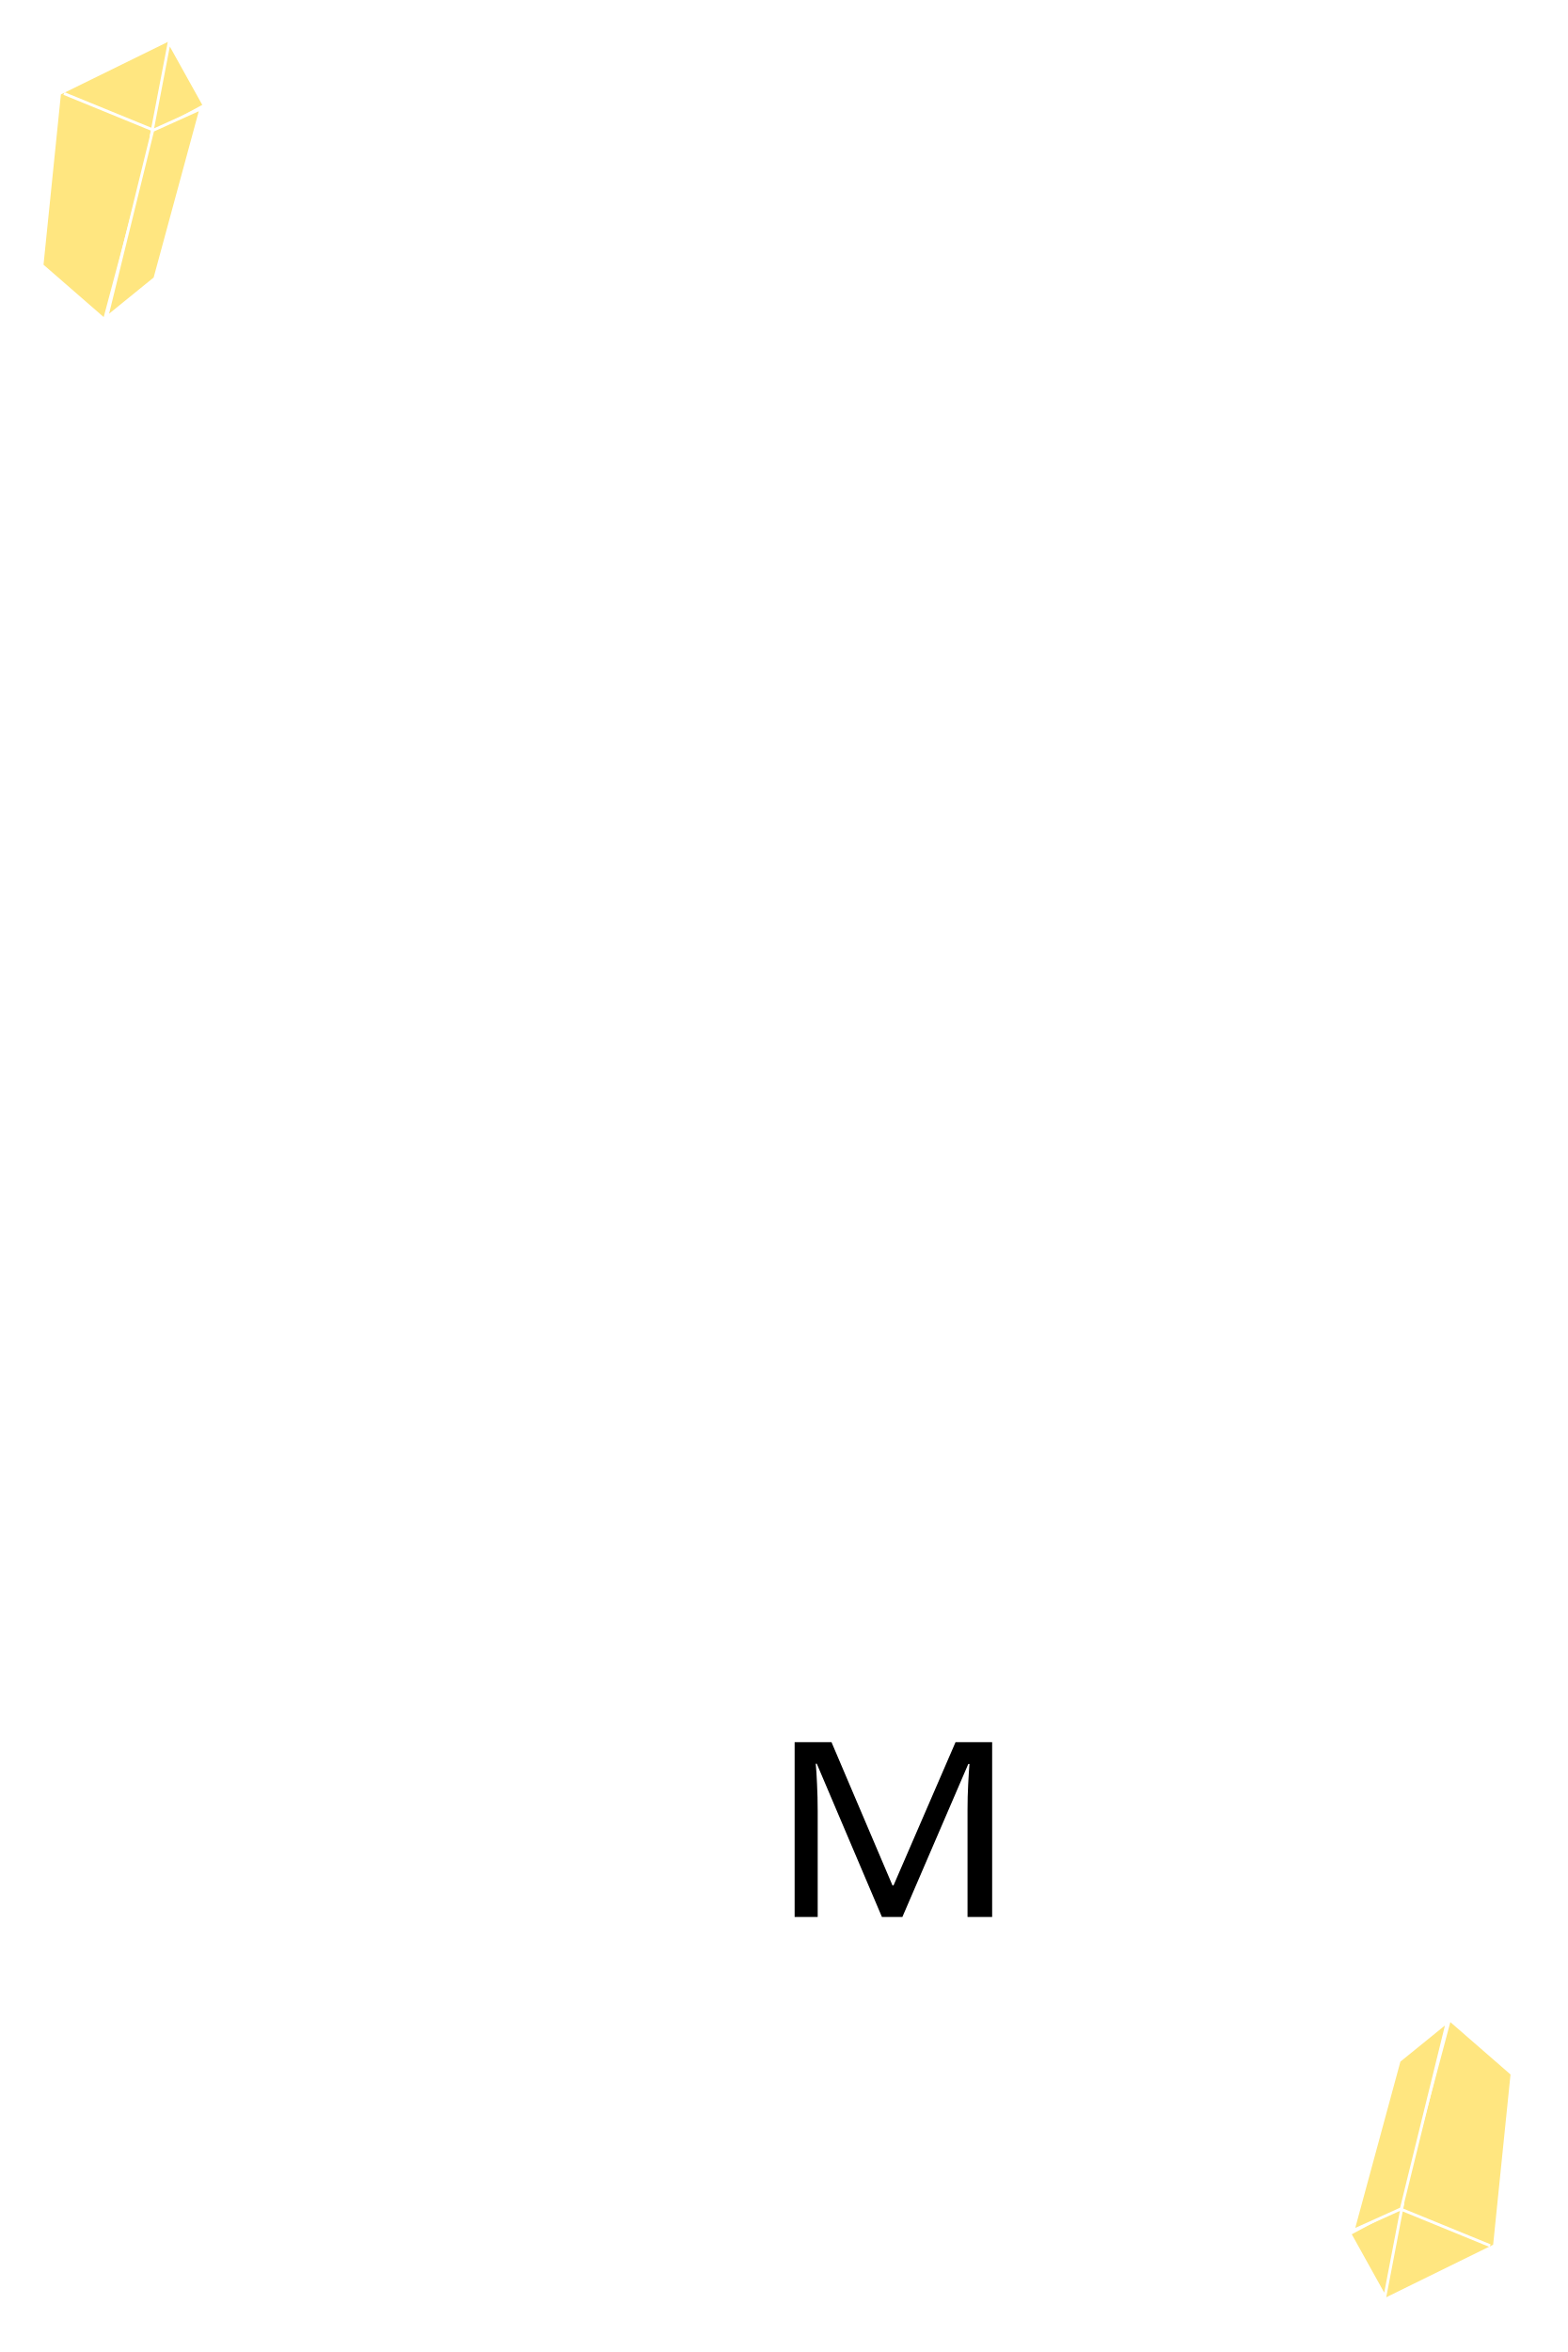
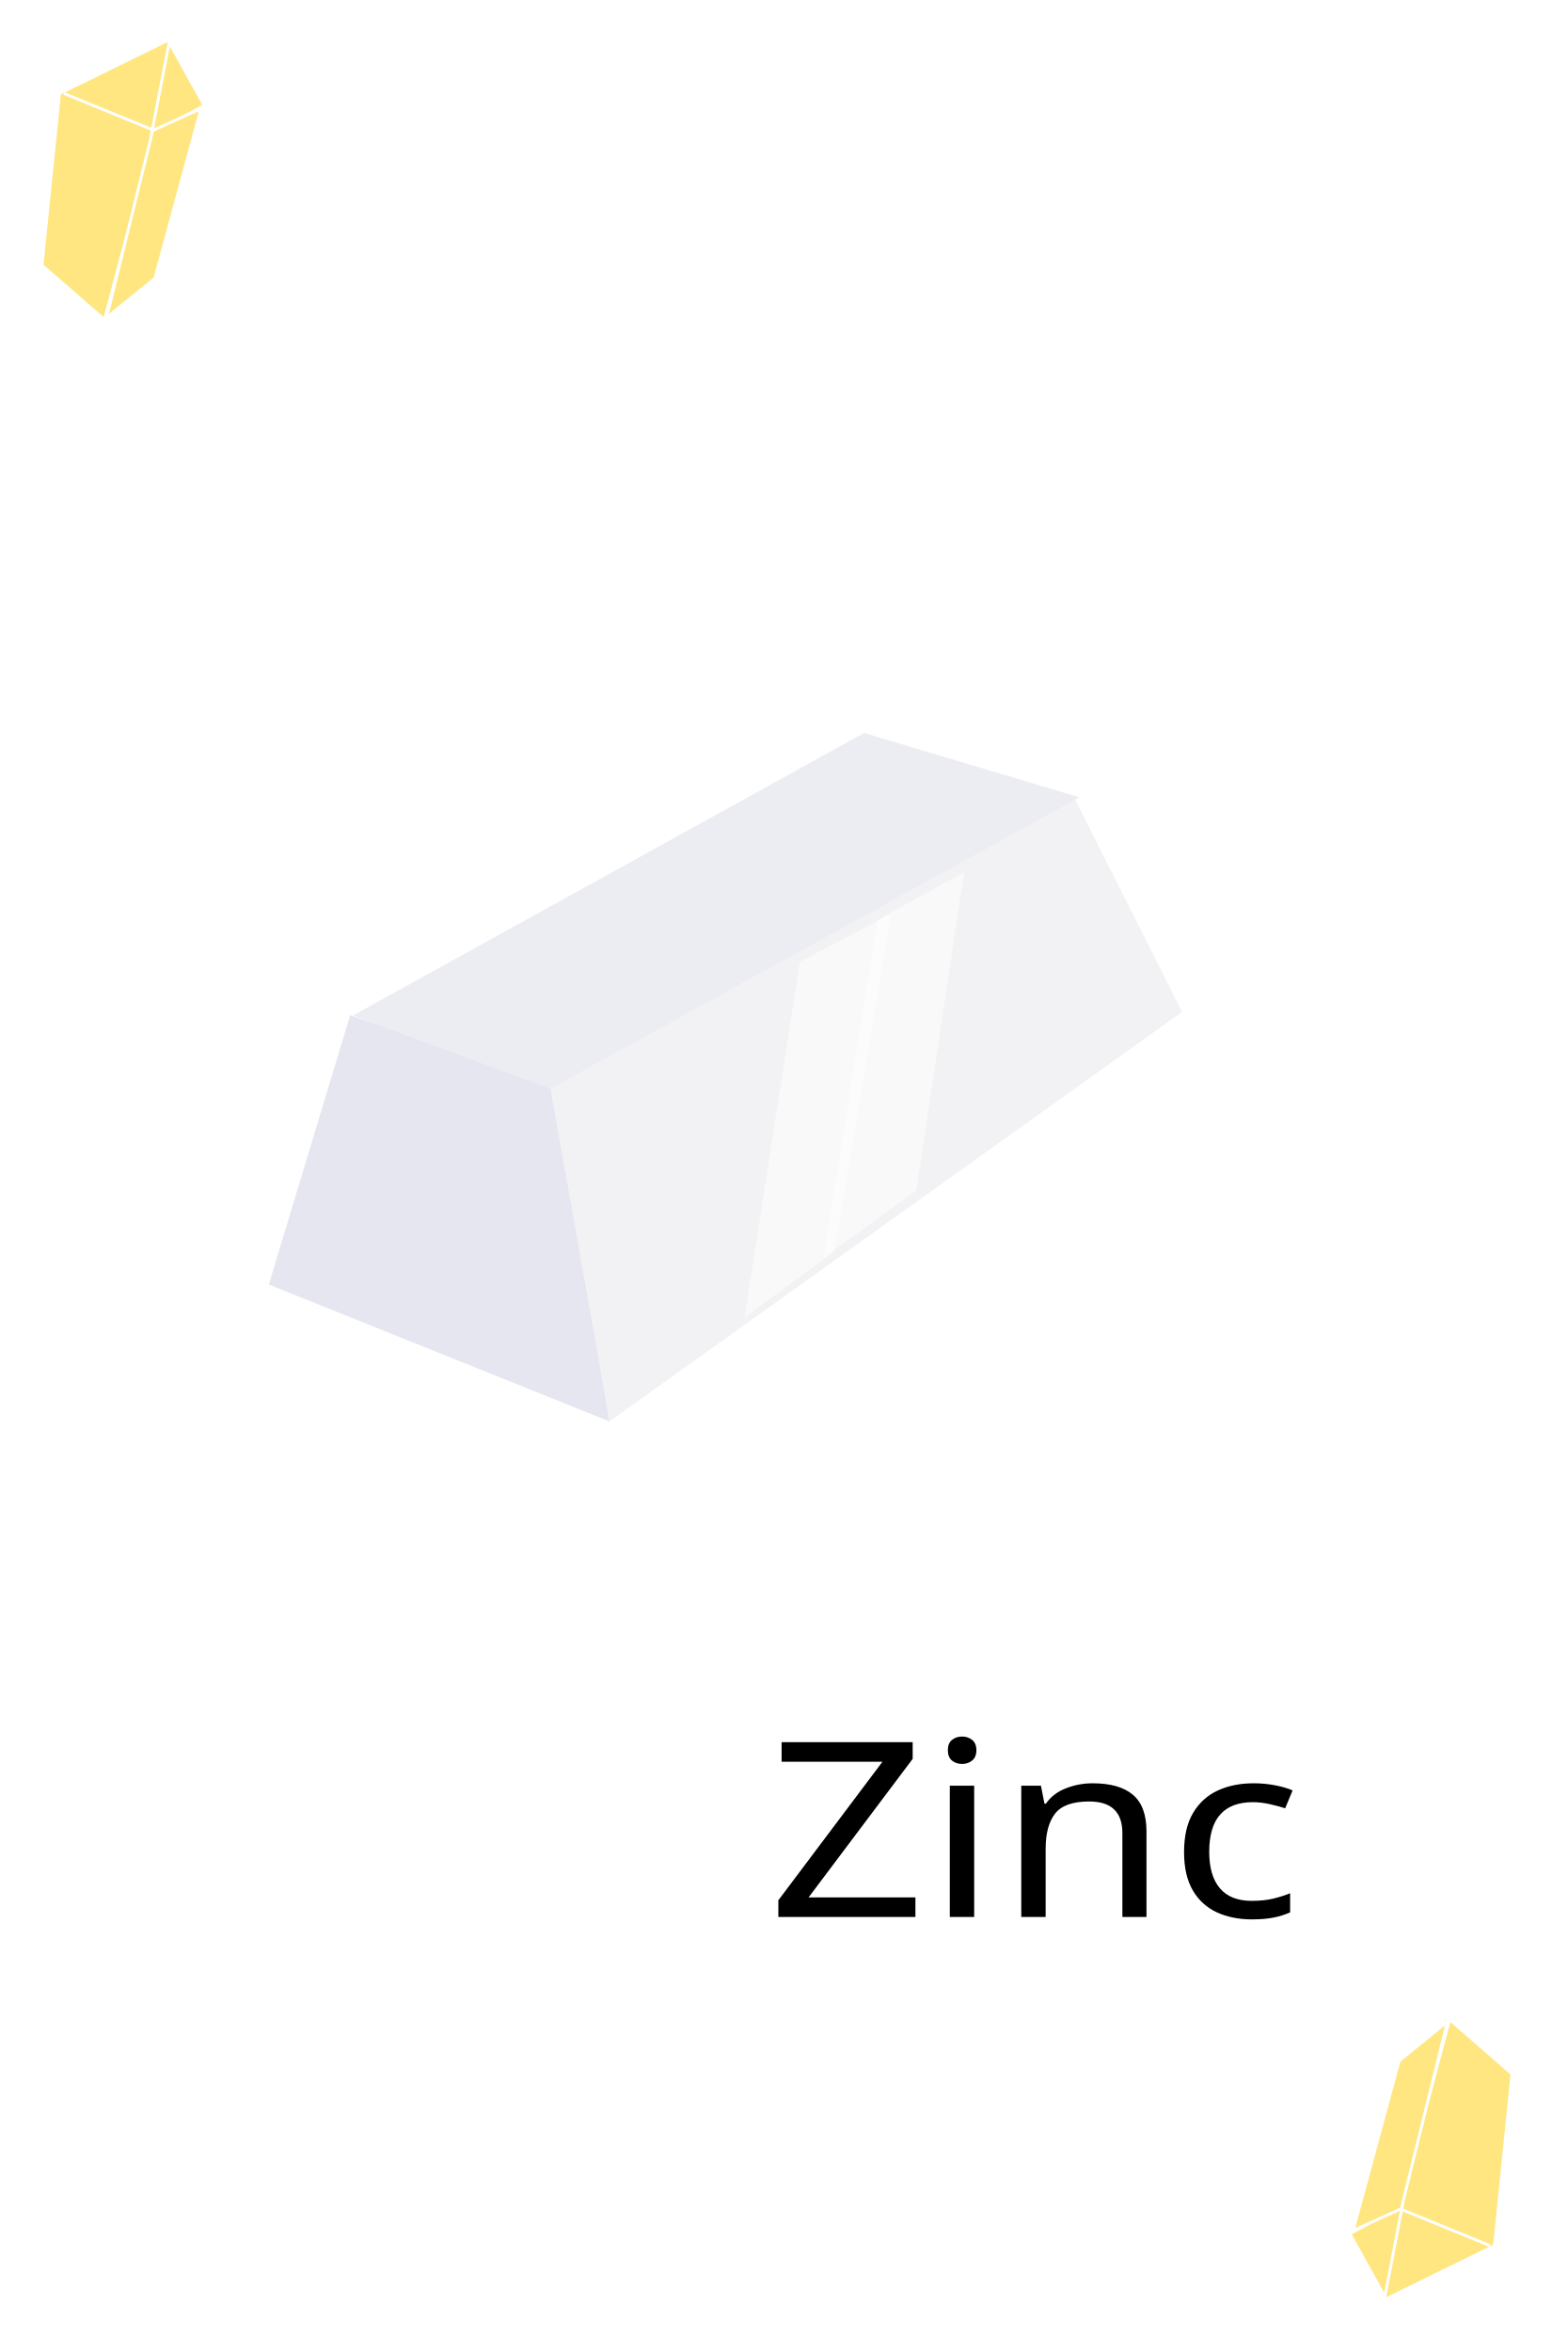
<svg xmlns="http://www.w3.org/2000/svg" xmlns:xlink="http://www.w3.org/1999/xlink" width="200" height="300" id="svg5382" version="1.1">
  <defs id="defs5384" />
  <g id="layer1" transform="translate(0,-752.3622)">
    <rect style="fill:#ffffff;stroke:none" id="rect5598" width="203.353" height="303.968" x="-1.698" y="749.667" />
    <text xml:space="preserve" style="font-size:33.215px;font-style:normal;font-weight:normal;line-height:125%;letter-spacing:0px;word-spacing:0px;fill:#000000;fill-opacity:1;stroke:none;font-family:Sans" x="92.077" y="1060.47" id="text5494" transform="scale(1.063798,0.9400285)">
-       <tspan id="tspan5496" x="92.077" y="1060.47">M</tspan>
+       <tspan id="tspan5496" x="92.077" y="1060.47">Zinc</tspan>
    </text>
    <g id="g5280" transform="matrix(0.3658131,0,0,0.362844,-18.68903,452.8992)" style="fill:#ffe680;stroke:#ffffff">
      <path transform="translate(0,752.3622)" id="path5272" d="M 65.744,166.219 71.859,105.827 110.465,86.716 105.113,118.823 87.531,185.331 z" style="fill:#ffe680;stroke:#ffffff;stroke-width:1px;stroke-linecap:butt;stroke-linejoin:miter;stroke-opacity:1" />
      <path transform="translate(0,752.3622)" id="path5274" d="m 110.082,87.862 -6.116,32.107 18.347,-9.938 z" style="fill:#ffe680;stroke:#ffffff;stroke-width:1px;stroke-linecap:butt;stroke-linejoin:miter;stroke-opacity:1" />
      <path transform="translate(0,752.3622)" id="path5276" d="m 104.349,118.823 16.818,-7.645 -16.054,59.628 -16.818,13.76 z" style="fill:#ffe680;stroke:#ffffff;stroke-width:1px;stroke-linecap:butt;stroke-linejoin:miter;stroke-opacity:1" />
      <path transform="translate(0,752.3622)" id="path5278" d="m 73.388,105.827 30.578,12.614" style="fill:#ffe680;stroke:#ffffff;stroke-width:1px;stroke-linecap:butt;stroke-linejoin:miter;stroke-opacity:1" />
    </g>
    <use x="0" y="0" xlink:href="#g5280" id="use5571" transform="matrix(-1,0,0,-1,198.2588,1803.089)" width="200" height="300" />
+     <path style="fill:#e6e6f0;fill-opacity:1;stroke:none" d="m 44.672,881.853 -10.38,34.352 43.475,17.467 -7.199,-42.903 z" id="path4131" />
+     <path style="fill:#f2f2f4;fill-opacity:1;stroke:none" d="m 70.144,890.768 66.929,-36.611 13.733,27.271 -73.02,52.218 z" id="path4133" />
+     <path style="fill:#ececf3;fill-opacity:1;stroke:none" d="m 45.021,881.896 65.213,-36.039 27.458,8.199 -67.501,37.183 z" id="path4643" />
+     <path style="opacity:0.5;fill:#ffffff;stroke:none" d="m 102.035,875.032 -7.055,45.382 11.441,-8.39 7.246,-43.094 z" id="path4645" />
+     <path id="path4647" d="m 111.95,869.693 -6.865,43.094 11.822,-8.581 6.102,-40.615 z" style="opacity:0.5;fill:#ffffff;stroke:none" />
  </g>
</svg>
